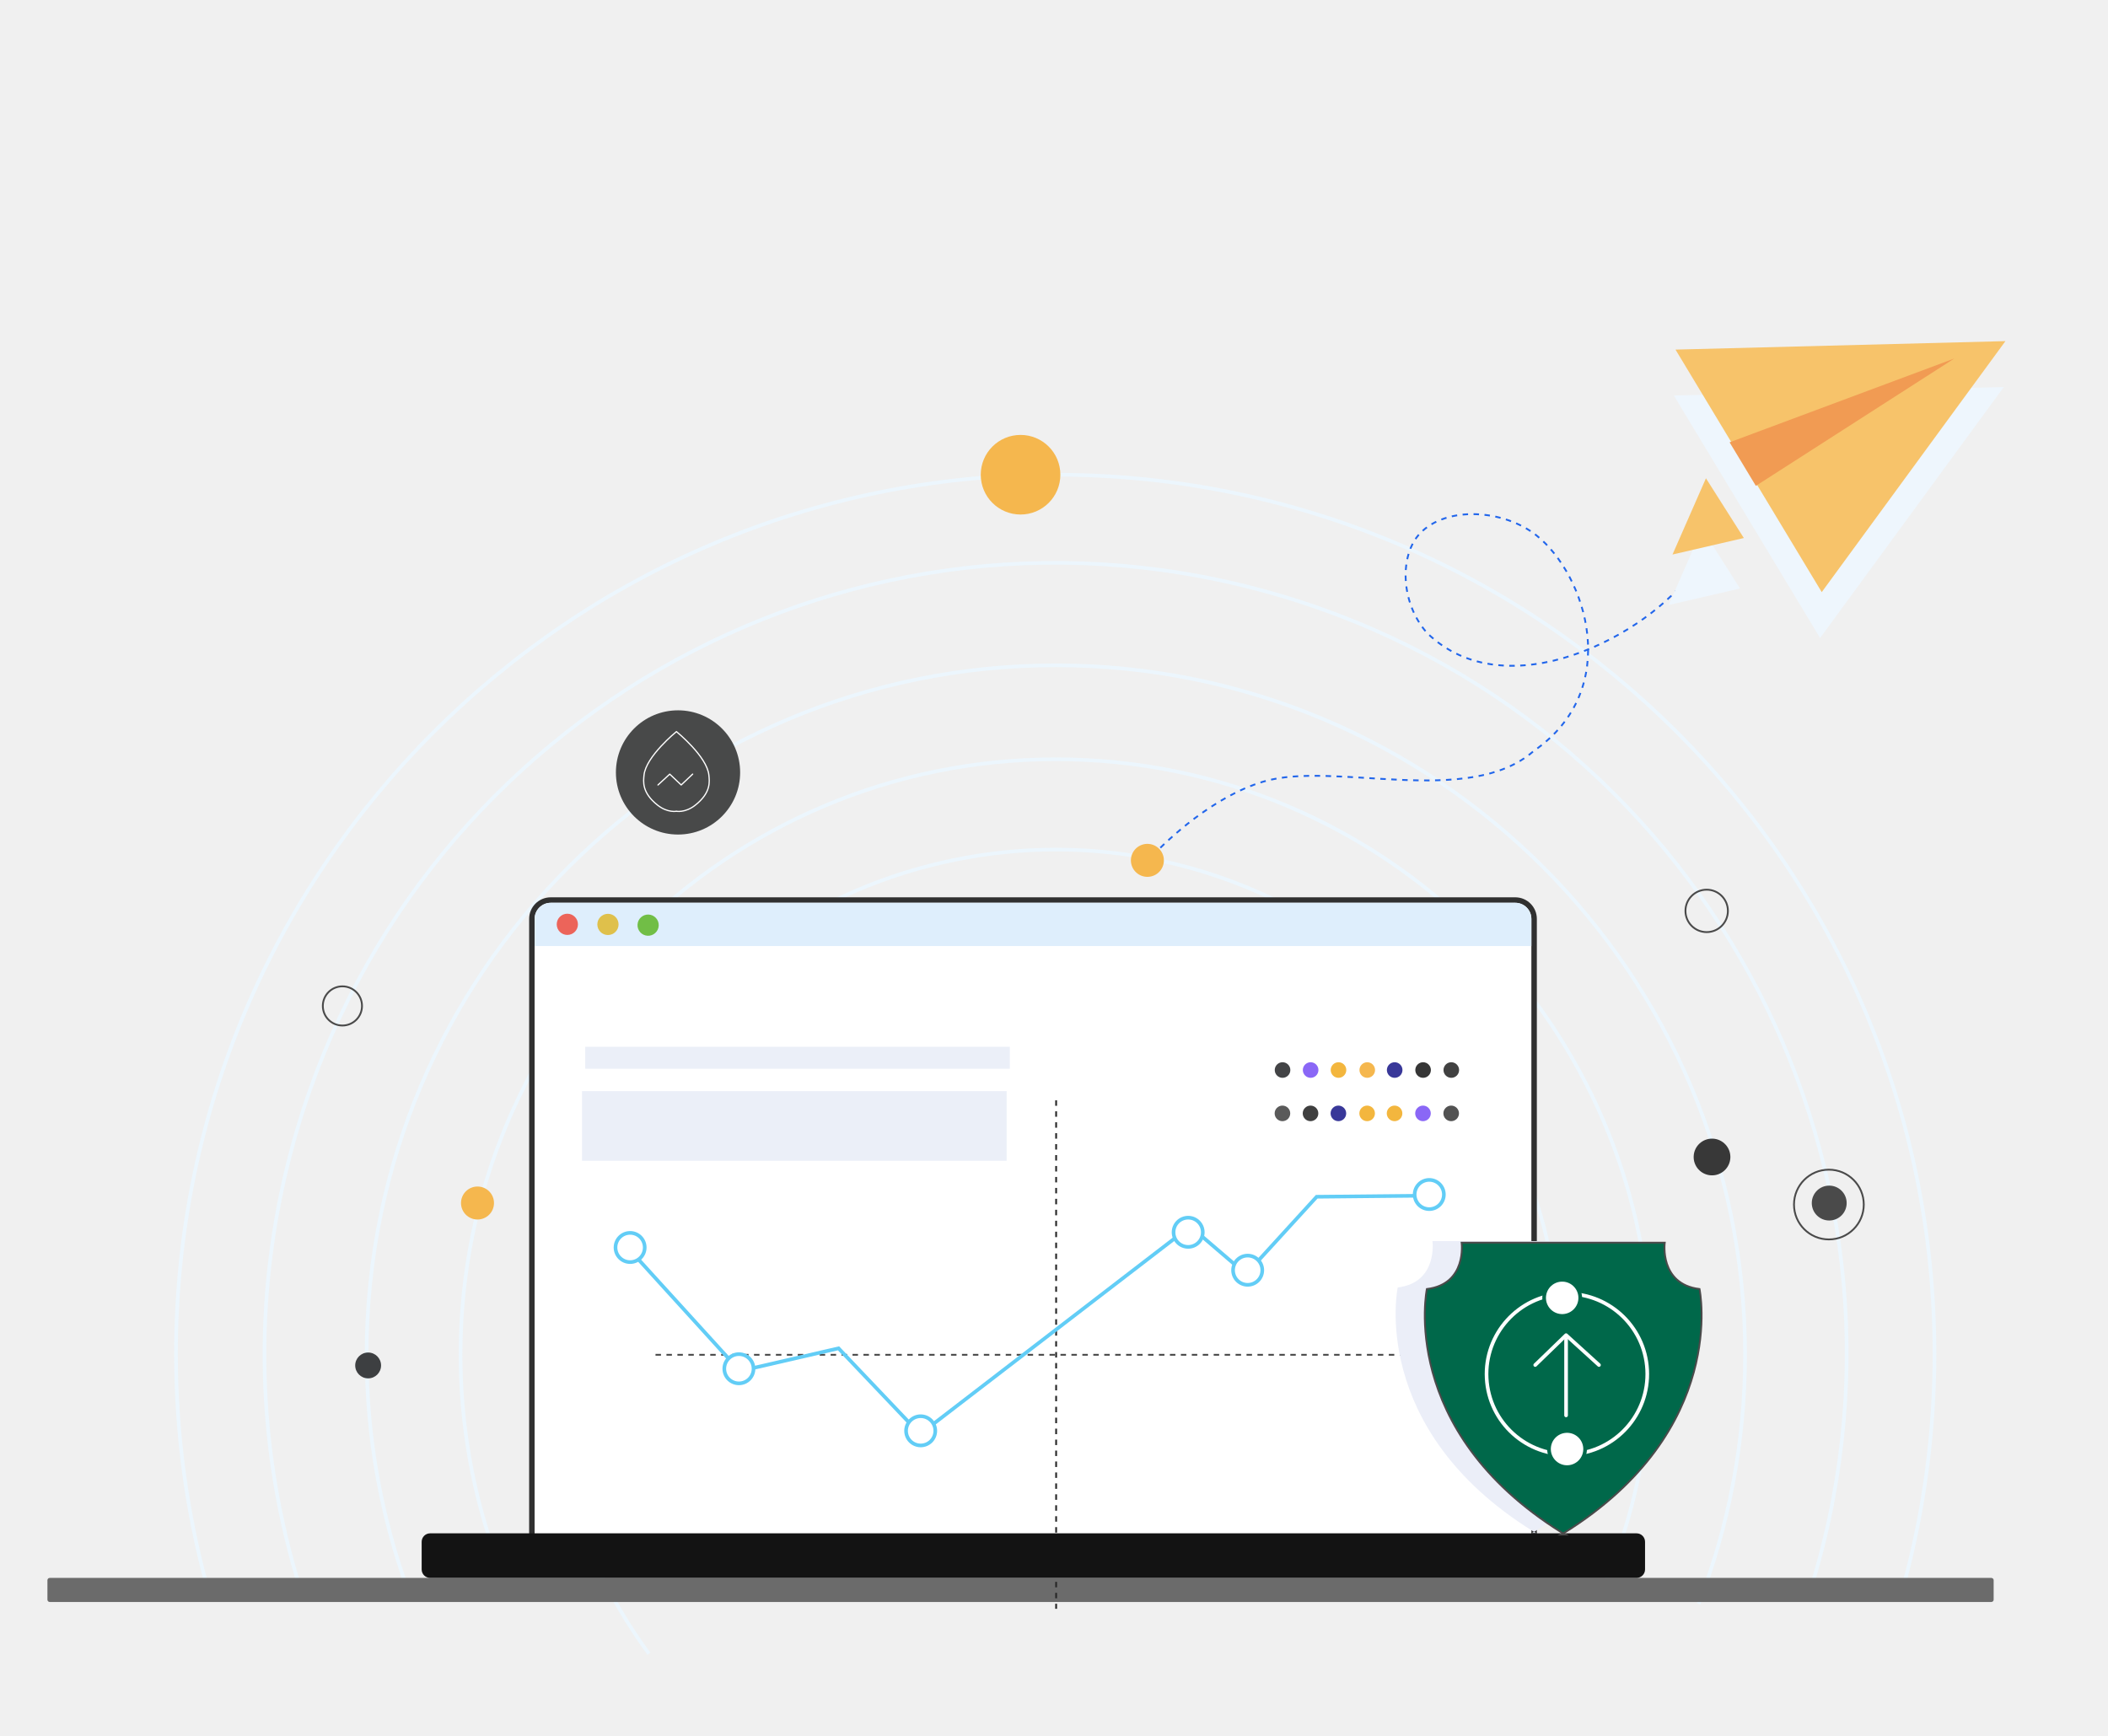
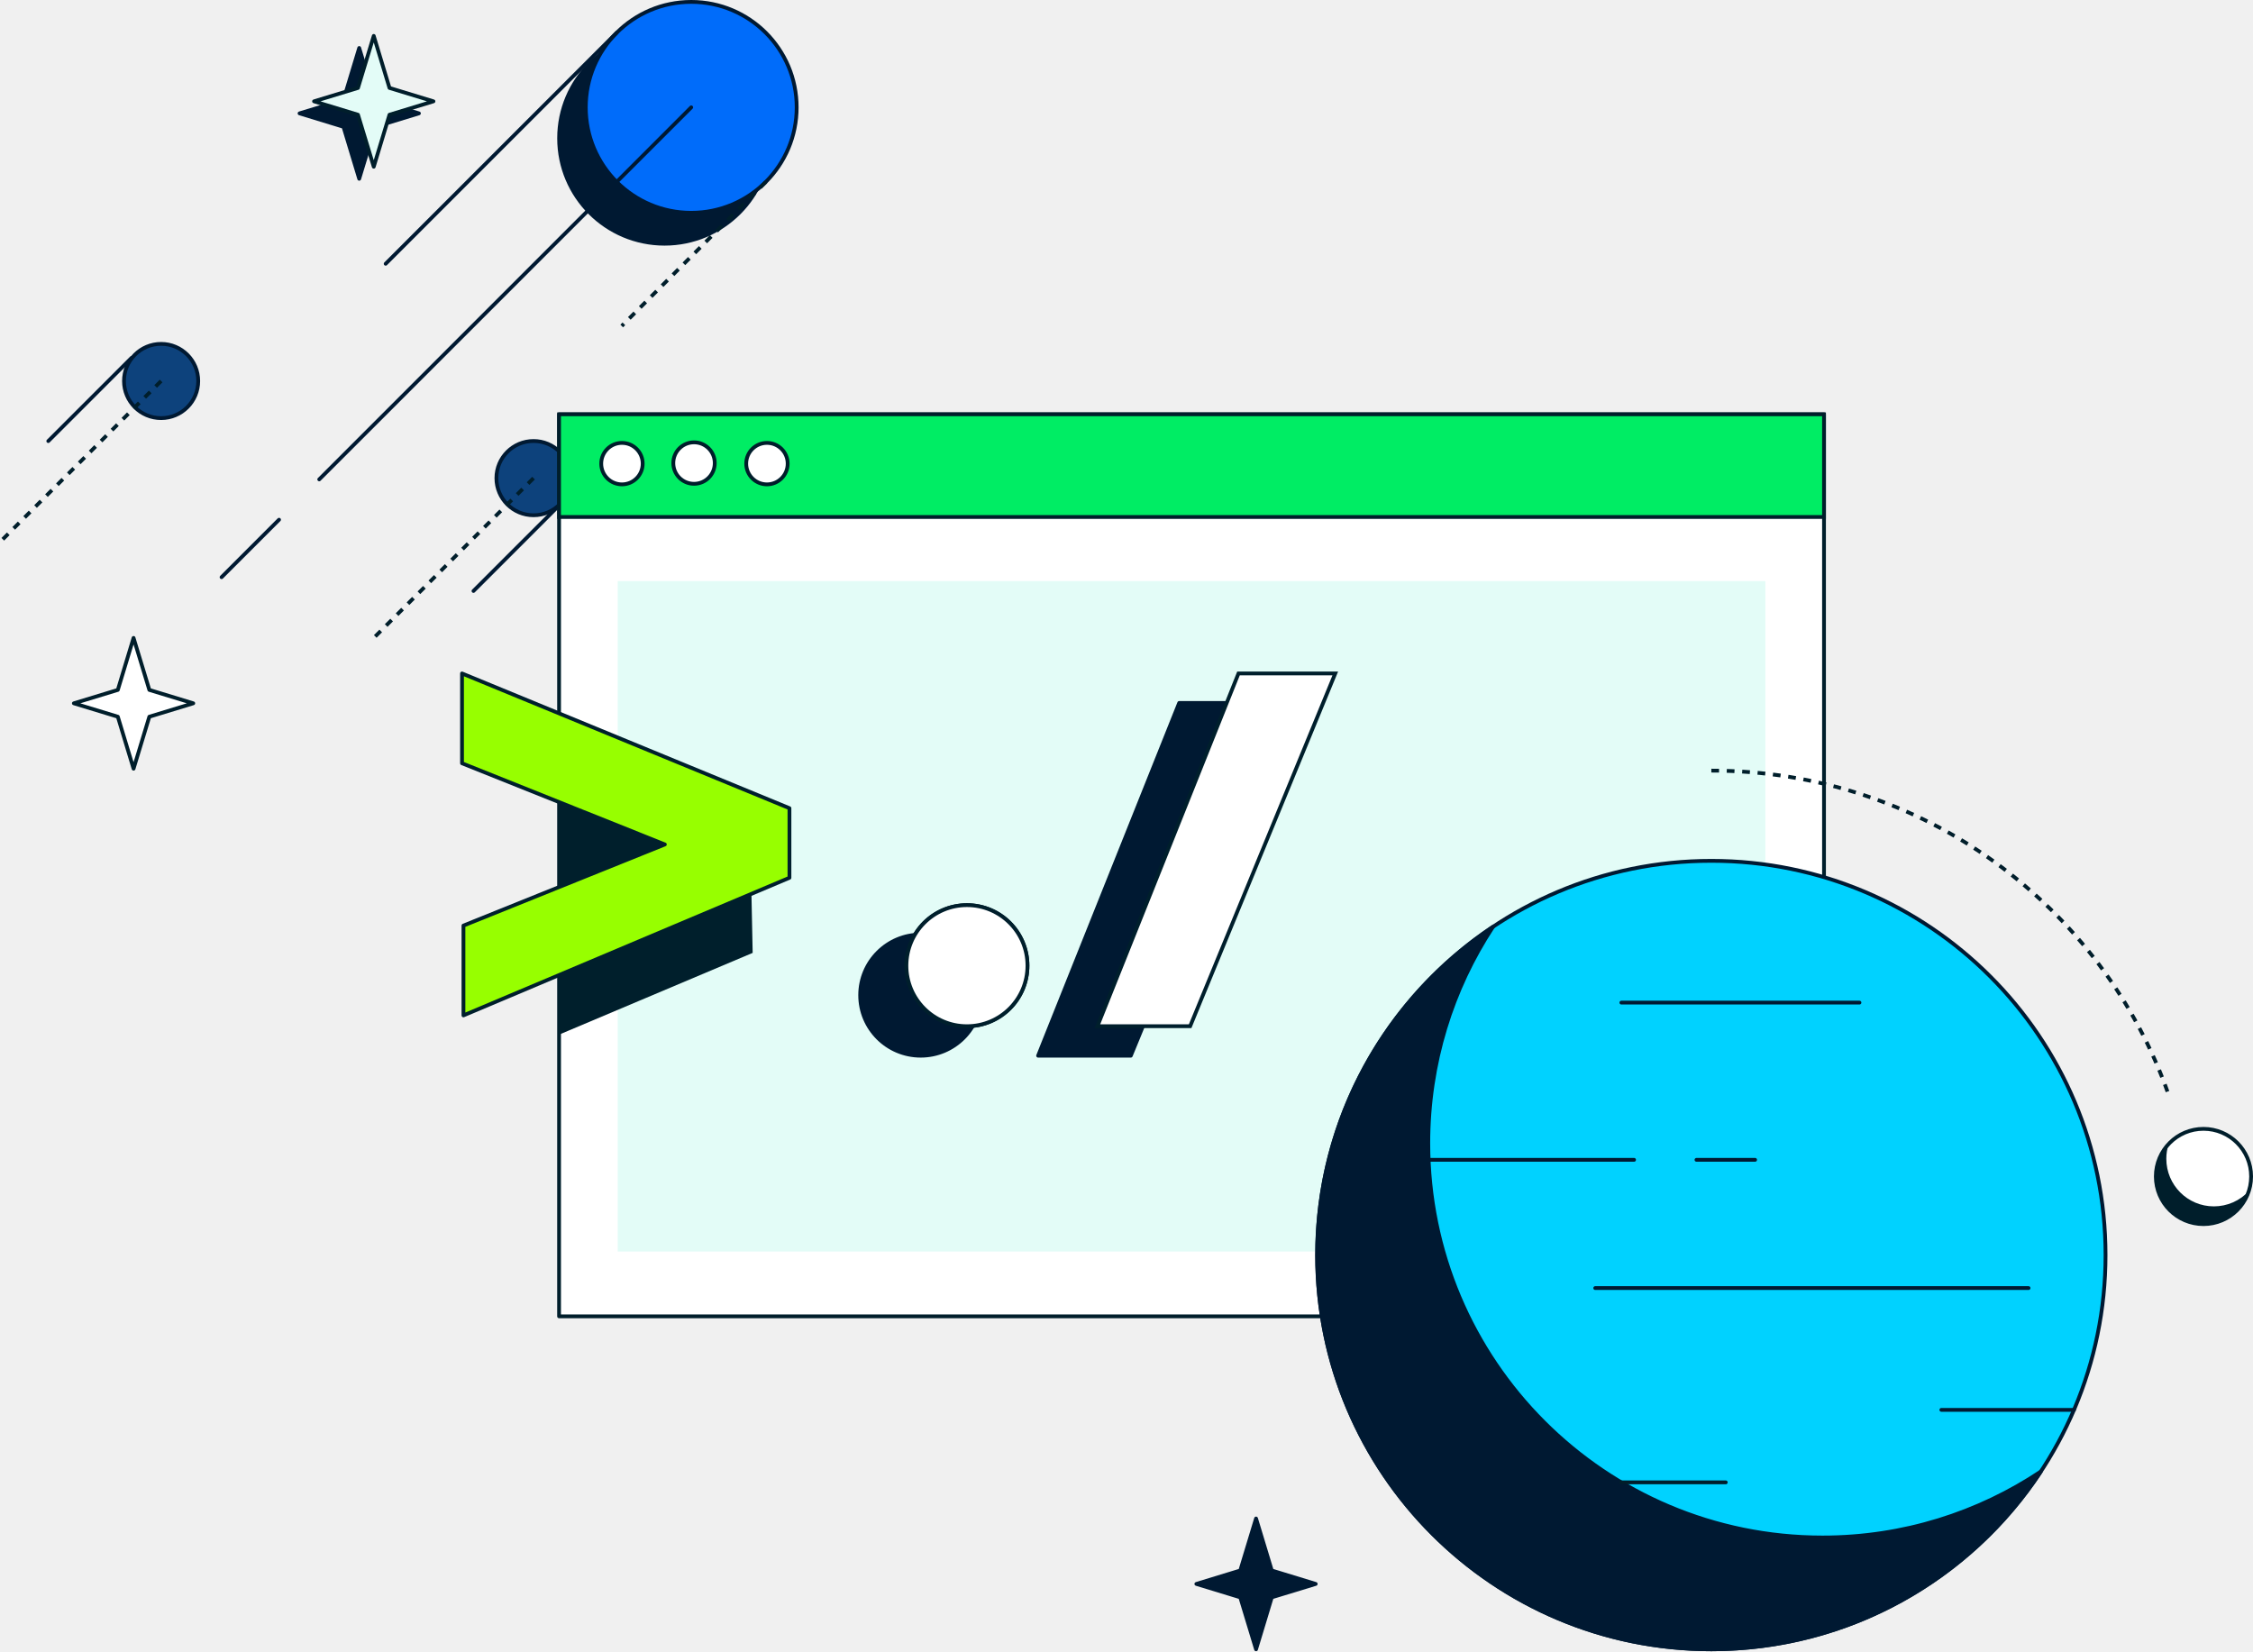
- <svg xmlns="http://www.w3.org/2000/svg" viewBox="0 0 1275 1050" preserveAspectRatio="xMidYMid meet" style="width: 100%; height: 100%; transform: translate3d(0px, 0px, 0px)">
+ <svg xmlns="http://www.w3.org/2000/svg" viewBox="0 0 595.46 436.38">
  <defs>
-     <clipPath id="e_2">
-       <rect width="1278" height="1239" x="0" y="0" />
+     <clipPath id="d">
+       <path style="fill:none" d="M147.76 109.78h334.32v238.39H147.76z" />
    </clipPath>
-     <clipPath id="e_7">
-       <path d="M0,0 L1278,0 L1278,1239 L0,1239z" />
-     </clipPath>
-     <clipPath id="e_11">
-       <path d="M0,0 L1278,0 L1278,1239 L0,1239z" />
-     </clipPath>
-     <clipPath id="e_15">
-       <path d="M0,0 L1278,0 L1278,1239 L0,1239z" />
-     </clipPath>
-     <clipPath id="e_19">
-       <path d="M0,0 L1278,0 L1278,1239 L0,1239z" />
-     </clipPath>
-     <clipPath id="e_23">
-       <path d="M0,0 L1278,0 L1278,1239 L0,1239z" />
-     </clipPath>
-     <clipPath id="e_27">
-       <path d="M0,0 L1278,0 L1278,1239 L0,1239z" />
-     </clipPath>
-     <clipPath id="e_31">
-       <path d="M0,0 L1278,0 L1278,1239 L0,1239z" />
-     </clipPath>
-     <clipPath id="e_35">
-       <path d="M0,0 L1278,0 L1278,1239 L0,1239z" />
-     </clipPath>
-     <clipPath id="e_39">
-       <path d="M0,0 L1278,0 L1278,1239 L0,1239z" />
-     </clipPath>
-     <clipPath id="e_148">
-       <path d="M0,0 L1278,0 L1278,1239 L0,1239z" />
-     </clipPath>
+     <style>
+       .f{fill:none;stroke-dasharray:0 0 2.04 2.04}.f,.i{stroke:#001e2b}.f,.l{stroke-miterlimit:10}.m{fill:#0d427c}.i,.m,.o,.q{stroke-linecap:round;stroke-linejoin:round}.m,.o,.q{stroke:#001932}.l{stroke:#001f2c}.i,.l{fill:#fff}.o{fill:#001932}.q{fill:#00d2ff}
+     </style>
  </defs>
-   <g clip-path="url(#e_2)">
-     <g clip-path="url(#e_7)" style="display: block" transform="matrix(1.10331,0,0,1.10331,-66.22607,135.9995)" opacity="1">
-       <g style="display: block" transform="matrix(1,0,0,1,307.5,288)" opacity="1">
-         <g opacity="1" transform="matrix(1,0,0,1,331.326,331.326)">
-           <path stroke-linecap="butt" stroke-linejoin="miter" fill-opacity="0" stroke-miterlimit="10" stroke="rgb(236,246,253)" stroke-opacity="1" stroke-width="2" d=" M299.565,129.63 C316.782,89.896 326.326,46.063 326.326,0.001 C326.326,0.001 326.326,0.001 326.326,0.001 C326.326,-180.224 180.225,-326.326 0,-326.326 C-180.224,-326.326 -326.326,-180.224 -326.326,0.001 C-326.326,38.812 -319.551,76.04 -307.118,110.568" />
-         </g>
+   <g id="b">
+     <g id="c">
+       <circle class="m" cx="141.01" cy="126.36" r="9.81" />
+       <path class="o" d="m147.11 134.21-21.97 21.97" />
+       <path class="f" d="m141.01 126.36-42.22 42.23" />
+       <path class="i" d="M147.76 109.49h334.32v238.39H147.76z" />
+       <path style="fill:#00ed64;stroke-miterlimit:10;stroke:#001e2b" d="M147.76 109.49h334.32v27.14H147.76z" />
+       <circle class="i" cx="164.38" cy="122.53" r="5.48" />
+       <circle class="i" cx="183.43" cy="122.38" r="5.48" />
+       <circle class="i" cx="202.7" cy="122.53" r="5.48" />
+       <path style="fill:#e3fcf7" d="M163.26 153.58h303.32v177.17H163.26z" />
+       <path class="o" d="m94.94 47.25-4.16-13.74-11.61-3.55 11.61-3.54 4.16-13.74 4.17 13.74 11.61 3.54-11.61 3.55-4.17 13.74z" />
+       <path style="fill:#e3fcf7;stroke-linecap:round;stroke-linejoin:round;stroke:#001e2b" d="m98.78 44.06-4.17-13.74L83 26.78l11.61-3.54 4.17-13.75 4.16 13.75 11.62 3.54-11.62 3.54-4.16 13.74z" />
+       <circle class="q" cx="452.3" cy="331.69" r="104.19" />
+       <path class="o" d="M481.68 406.33c-57.54 0-104.19-46.65-104.19-104.19 0-21.12 6.29-40.78 17.1-57.2-28.01 18.68-46.47 50.55-46.47 86.75 0 57.54 46.65 104.19 104.19 104.19 36.42 0 68.46-18.69 87.09-46.99-16.52 11.02-36.37 17.44-57.72 17.44Z" />
+       <g style="clip-path:url(#d)">
+         <path style="fill:#001f2c;stroke:#001f2c;stroke-miterlimit:10" d="m111.5 197.51.38 23.74 53.23 21.06-52.85 21.83v23.74l86.16-36.38-.38-18.38-86.54-35.61z" />
+         <circle class="o" cx="243.34" cy="263" r="16" />
+         <path class="o" d="M337.24 185.77h-25.58L274.37 279h24.5l38.37-93.23z" />
      </g>
-       <g style="display: block" transform="matrix(1,0,0,1,312.5,527)" opacity="1">
-         <g opacity="1" transform="matrix(1,0,0,1,9.293,9.293)">
-           <path fill="rgb(245,183,78)" fill-opacity="1" d=" M9.043,0 C9.043,4.995 4.995,9.043 0,9.043 C-4.995,9.043 -9.043,4.995 -9.043,0 C-9.043,-4.995 -4.995,-9.043 0,-9.043 C4.995,-9.043 9.043,-4.995 9.043,0z" />
-         </g>
-       </g>
-     </g>
-     <g clip-path="url(#e_11)" style="display: block" transform="matrix(1.10331,0,0,1.10331,-66.22607,135.9995)" opacity="1">
-       <g style="display: block" transform="matrix(1,0,0,1,256,236.5)" opacity="1">
-         <g opacity="1" transform="matrix(1,0,0,1,382.844,382.844)">
-           <path stroke-linecap="butt" stroke-linejoin="miter" fill-opacity="0" stroke-miterlimit="10" stroke="rgb(236,246,253)" stroke-opacity="1" stroke-width="2" d=" M352.359,136.697 C368.816,94.306 377.844,48.207 377.844,0 C377.844,0 377.844,0 377.844,0 C377.844,-208.677 208.678,-377.844 0,-377.844 C-208.677,-377.844 -377.844,-208.677 -377.844,0 C-377.844,45.86 -369.674,89.811 -354.71,130.478" />
-         </g>
-       </g>
-       <g style="display: block" transform="matrix(1,0,0,1,254.5,618)" opacity="1">
-         <g opacity="1" transform="matrix(1,0,0,1,7.338,7.338)">
-           <path fill="rgb(61,63,65)" fill-opacity="1" d=" M7.088,0 C7.088,3.915 3.915,7.088 0,7.088 C-3.914,7.088 -7.088,3.915 -7.088,0 C-7.088,-3.914 -3.914,-7.088 0,-7.088 C3.915,-7.088 7.088,-3.914 7.088,0z" />
-         </g>
-       </g>
-       <g style="display: block" transform="matrix(1,0,0,1,988,500.5)" opacity="1">
-         <g opacity="1" transform="matrix(1,0,0,1,10.56,10.56)">
-           <path fill="rgb(56,56,56)" fill-opacity="1" d=" M10.055,0.46 C9.801,6.014 5.093,10.31 -0.461,10.056 C-6.014,9.802 -10.31,5.094 -10.056,-0.46 C-9.802,-6.014 -5.094,-10.31 0.459,-10.056 C6.013,-9.802 10.31,-5.094 10.055,0.46z" />
-         </g>
-       </g>
-       <g style="display: block" transform="matrix(0.67647,0,0,0.67647,397.5,266)" opacity="1">
-         <g opacity="1" transform="matrix(1,0,0,1,50.586,50.586)">
-           <path fill="rgb(72,73,73)" fill-opacity="1" d=" M50.337,0 C50.337,27.8 27.8,50.336 0.001,50.336 C-27.8,50.336 -50.337,27.8 -50.337,0 C-50.337,-27.8 -27.8,-50.336 0.001,-50.336 C27.8,-50.336 50.337,-27.8 50.337,0z" />
-         </g>
-       </g>
-       <g style="display: block" transform="matrix(0.67647,0,0,0.67647,410.0294,276.1471)" opacity="1">
-         <g opacity="1" transform="matrix(1,0,0,1,29.87,41.352)">
-           <path stroke-linecap="round" stroke-linejoin="round" fill-opacity="0" stroke="rgb(255,255,255)" stroke-opacity="1" stroke-width="1" d=" M-14.053,4.399 C-14.053,4.399 -4.522,-4.399 -4.522,-4.399 C-4.522,-4.399 4.766,4.399 4.766,4.399 C4.766,4.399 14.053,-4.399 14.053,-4.399" />
-         </g>
-         <g opacity="1" transform="matrix(1,0,0,1,30.788,35.563)">
-           <path stroke-linecap="round" stroke-linejoin="round" fill-opacity="0" stroke="rgb(255,255,255)" stroke-opacity="1" stroke-width="1" d=" M0.308,31.453 C0.308,31.453 -6.986,33.063 -15.244,26.565 C-28.289,16.299 -26.721,7.24 -26.295,2.368 C-24.97,-12.793 -0.001,-33.063 -0.001,-33.063 C-0.001,-33.063 24.97,-12.793 26.295,2.368 C26.721,7.24 28.288,16.299 15.243,26.565 C6.985,33.063 -0.308,31.453 -0.308,31.453" />
-         </g>
-       </g>
-     </g>
-     <g clip-path="url(#e_15)" style="display: block" transform="matrix(1.10331,0,0,1.10331,-66.22607,135.9995)" opacity="1">
-       <g style="display: block" transform="matrix(0.9659258,0.258819,-0.258819,0.9659258,328.5801,81.83698)" opacity="1">
-         <g opacity="1" transform="matrix(1,0,0,1,438.583,438.584)">
-           <path stroke-linecap="butt" stroke-linejoin="miter" fill-opacity="0" stroke-miterlimit="10" stroke="rgb(236,246,253)" stroke-opacity="1" stroke-width="2" d=" M-366.137,232.348 C-408.845,165.189 -433.583,85.483 -433.583,-0.001 C-433.583,-239.462 -239.461,-433.583 0,-433.583 C239.462,-433.583 433.583,-239.462 433.583,-0.001 C433.583,-0.001 433.583,-0.001 433.583,-0.001 C433.583,4.556 433.513,9.097 433.373,13.621" />
-         </g>
-       </g>
-       <g style="display: block" transform="matrix(1,0,0,1,981.4995,362.0002)" opacity="1">
-         <g opacity="1" transform="matrix(1,0,0,1,14.133,14.133)">
-           <path stroke-linecap="butt" stroke-linejoin="miter" fill-opacity="0" stroke-miterlimit="10" stroke="rgb(74,74,74)" stroke-opacity="1" stroke-width="1" d=" M11.633,0 C11.633,6.425 6.425,11.633 0,11.633 C-6.425,11.633 -11.633,6.425 -11.633,0 C-11.633,-6.425 -6.425,-11.633 0,-11.633 C6.425,-11.633 11.633,-6.425 11.633,0z" />
-         </g>
-       </g>
-       <g style="display: block" transform="matrix(1,0,0,1,1053,526.5002)" opacity="1">
-         <g opacity="1" transform="matrix(1,0,0,1,9.813,9.813)">
-           <path fill="rgb(74,74,74)" fill-opacity="1" d=" M9.563,0 C9.563,5.281 5.282,9.563 0,9.563 C-5.281,9.563 -9.563,5.281 -9.563,0 C-9.563,-5.281 -5.281,-9.563 0,-9.563 C5.282,-9.563 9.563,-5.281 9.563,0z" />
-         </g>
-       </g>
-       <g style="display: block" transform="matrix(1,0,0,1,1041,515.5001)" opacity="1">
-         <g opacity="1" transform="matrix(1,0,0,1,21.625,21.626)">
-           <path stroke-linecap="butt" stroke-linejoin="miter" fill-opacity="0" stroke-miterlimit="10" stroke="rgb(74,74,74)" stroke-opacity="1" stroke-width="1" d=" M19.126,0 C19.126,10.563 10.563,19.125 0.001,19.125 C-10.562,19.125 -19.126,10.563 -19.126,0 C-19.126,-10.563 -10.562,-19.125 0.001,-19.125 C10.563,-19.125 19.126,-10.563 19.126,0z" />
-         </g>
-       </g>
-       <g style="display: block" transform="matrix(1,0,0,1,234.5005,414.9997)" opacity="1">
-         <g opacity="1" transform="matrix(1,0,0,1,13.24,13.24)">
-           <path stroke-linecap="butt" stroke-linejoin="miter" fill-opacity="0" stroke-miterlimit="10" stroke="rgb(74,74,74)" stroke-opacity="1" stroke-width="1" d=" M10.74,0 C10.74,5.932 5.931,10.74 0,10.74 C-5.932,10.74 -10.74,5.932 -10.74,0 C-10.74,-5.932 -5.932,-10.74 0,-10.74 C5.931,-10.74 10.74,-5.932 10.74,0z" />
-         </g>
-       </g>
-     </g>
-     <g clip-path="url(#e_19)" style="display: block" transform="matrix(1.10331,0,0,1.10331,-66.22607,135.9995)" opacity="1">
-       <g style="display: block" transform="matrix(1,0,0,1,151.5,132)" opacity="1">
-         <g opacity="1" transform="matrix(1,0,0,1,487.007,487.007)">
-           <path stroke-linecap="butt" stroke-linejoin="miter" fill-opacity="0" stroke-miterlimit="10" stroke="rgb(236,246,253)" stroke-opacity="1" stroke-width="2" d=" M465.278,126.347 C476.186,86.079 482.007,43.719 482.007,0 C482.007,0 482.007,0 482.007,0 C482.007,-266.205 266.204,-482.007 -0.001,-482.007 C-266.205,-482.007 -482.007,-266.205 -482.007,0 C-482.007,44.354 -476.016,87.309 -464.799,128.1" />
-         </g>
-       </g>
-       <g style="display: block" transform="matrix(2.41331,0,0,2.41331,597.0735,114.5736)" opacity="1">
-         <g opacity="1" transform="matrix(1,0,0,1,9.293,9.293)">
-           <path fill="rgb(245,183,78)" fill-opacity="1" d=" M9.043,0 C9.043,4.995 4.995,9.043 0,9.043 C-4.995,9.043 -9.043,4.995 -9.043,0 C-9.043,-4.995 -4.995,-9.043 0,-9.043 C4.995,-9.043 9.043,-4.995 9.043,0z" />
-         </g>
-       </g>
-     </g>
-     <g clip-path="url(#e_23)" style="display: block" transform="matrix(1.10331,0,0,1.10331,-66.22607,135.9995)" opacity="1">
-       <g style="display: block" transform="matrix(1,0,0,1,693.105,442.658)" opacity="1">
-         <g opacity="1" transform="matrix(1,0,0,1,0,0)">
-           <path stroke-linecap="butt" stroke-linejoin="miter" fill-opacity="0" stroke-miterlimit="10" stroke-dasharray=" 3 3" stroke-dashoffset="0" stroke="rgb(34,102,235)" stroke-opacity="1" stroke-width="1" d=" M0.5,0.5 C0.5,0.5 0.5,279.248 0.5,279.248" />
-         </g>
-       </g>
-       <g style="display: block" transform="matrix(1,0,0,1,374.146,594.189)" opacity="1">
-         <g opacity="1" transform="matrix(1,0,0,1,0,0)">
-           <path stroke-linecap="butt" stroke-linejoin="miter" fill-opacity="0" stroke-miterlimit="10" stroke-dasharray=" 3 3" stroke-dashoffset="0" stroke="rgb(34,102,235)" stroke-opacity="1" stroke-width="1" d=" M443.375,0.5 C443.375,0.5 0.5,0.5 0.5,0.5" />
-         </g>
-       </g>
-     </g>
-     <g clip-path="url(#e_27)" style="display: block" transform="matrix(1.10331,0,0,1.10331,-66.22607,135.9995)" opacity="1">
-       <g style="display: block" transform="matrix(1,0,0,1,686.338,151.411)" opacity="1">
-         <g opacity="1" transform="matrix(1,0,0,1,153.875,98.428)">
-           <path stroke-linecap="butt" stroke-linejoin="miter" fill-opacity="0" stroke-miterlimit="10" stroke-dasharray=" 3.003 3.003" stroke-dashoffset="0" stroke="rgb(34,102,235)" stroke-opacity="1" stroke-width="1" d=" M-148.31,95.928 C-139.922,87.226 -115.35,63.696 -87.583,55.406 C-48.906,43.857 24.837,69.988 60.584,38.642 C109.787,4.661 89.297,-57.816 62.18,-79.51 C44.202,-93.892 12.709,-95.928 -1.794,-80.61 C-13.168,-68.595 -12.368,-42.497 2.055,-26.167 C45.287,16.162 123.274,-24.312 148.311,-60.691" />
-         </g>
-       </g>
-       <g style="display: block" transform="matrix(1,0,0,1,974.55,166.374)" opacity="1">
-         <g opacity="1" transform="matrix(1,0,0,1,19.803,21.147)">
-           <path fill="rgb(238,246,253)" fill-opacity="1" d=" M-1.222,-20.897 C-1.222,-20.897 19.553,11.854 19.553,11.854 C19.553,11.854 -19.553,20.897 -19.553,20.897 C-19.553,20.897 -1.222,-20.897 -1.222,-20.897z" />
-         </g>
-       </g>
-       <g style="display: block" transform="matrix(1,0,0,1,976.65,138.705)" opacity="1">
-         <g opacity="1" transform="matrix(1,0,0,1,19.803,21.147)">
-           <path fill="rgb(247,195,106)" fill-opacity="1" d=" M-1.222,-20.897 C-1.222,-20.897 19.553,11.854 19.553,11.854 C19.553,11.854 -19.553,20.897 -19.553,20.897 C-19.553,20.897 -1.222,-20.897 -1.222,-20.897z" />
-         </g>
-       </g>
-       <g style="display: block" transform="matrix(1,0,0,1,976.9041,62.774)" opacity="1">
-         <g opacity="1" transform="matrix(1,0,0,1,91.171,94.96)">
-           <path fill="rgb(238,246,253)" fill-opacity="1" d=" M-90.432,-64.158 C-90.432,-64.158 -10.265,68.802 -10.265,68.802 C-10.265,68.802 90.432,-68.802 90.432,-68.802 C90.432,-68.802 -90.432,-64.158 -90.432,-64.158z" />
-         </g>
-         <g opacity="1" transform="matrix(1,0,0,1,92.069,69.786)">
-           <path fill="rgb(247,195,106)" fill-opacity="1" d=" M-90.432,-64.158 C-90.432,-64.158 -10.265,68.802 -10.265,68.802 C-10.265,68.802 90.432,-68.802 90.432,-68.802 C90.432,-68.802 -90.432,-64.158 -90.432,-64.158z" />
-         </g>
-         <g opacity="1" transform="matrix(1,0,0,1,92.883,45.425)">
-           <path fill="rgb(241,155,83)" fill-opacity="1" d=" M61.591,-34.91 C61.591,-34.91 -47.198,34.91 -47.198,34.91 C-47.198,34.91 -61.591,11.039 -61.591,11.039 C-61.591,11.039 61.591,-34.91 61.591,-34.91z" />
-         </g>
-         <g opacity="1" transform="matrix(1,0,0,1,0,0)">
-           <path fill="rgb(75,93,168)" fill-opacity="1" d=" M89.626,78.871" />
-         </g>
-       </g>
-     </g>
-     <g clip-path="url(#e_31)" style="display: block" transform="matrix(1.10331,0,0,1.10331,-66.22607,135.9995)" opacity="1">
-       <g style="display: block" transform="matrix(0.9744995,-0.2243898,0.2243898,0.9744995,300.9132,407.9691)" opacity="1">
-         <g opacity="1" transform="matrix(1,0,0,1,281.688,281.688)">
-           <path stroke-linecap="butt" stroke-linejoin="miter" fill-opacity="0" stroke-miterlimit="10" stroke="rgb(236,246,253)" stroke-opacity="1" stroke-width="2" d=" M246.586,125.636 C265.833,87.935 276.688,45.235 276.688,0 C276.688,0 276.688,0 276.688,0 C276.688,-152.811 152.811,-276.688 0,-276.688 C-152.811,-276.688 -276.688,-152.811 -276.688,0 C-276.688,39.055 -268.596,76.221 -253.998,109.911" />
-         </g>
-       </g>
-       <g style="display: block" transform="matrix(0.9744995,-0.2243898,0.2243898,0.9744995,677.8885,341.4565)" opacity="1">
-         <g opacity="1" transform="matrix(1,0,0,1,9.293,9.293)">
-           <path fill="rgb(245,183,78)" fill-opacity="1" d=" M9.043,0 C9.043,4.995 4.995,9.043 0,9.043 C-4.995,9.043 -9.043,4.995 -9.043,0 C-9.043,-4.995 -4.995,-9.043 0,-9.043 C4.995,-9.043 9.043,-4.995 9.043,0z" />
-         </g>
-       </g>
-     </g>
-     <g clip-path="url(#e_35)" style="display: block" transform="matrix(1.10331,0,0,1.10331,-66.22607,135.9995)" opacity="1">
-       <g style="display: block" transform="matrix(1,0,0,1,344.103,362.689)" opacity="1">
-         <g opacity="1" transform="matrix(1,0,0,1,282.214,190.874)">
-           <path fill="rgb(255,255,255)" fill-opacity="1" d=" M264.4,183.374 C264.4,183.374 -264.399,183.374 -264.399,183.374 C-270.096,183.374 -274.714,178.756 -274.714,173.059 C-274.714,173.059 -274.714,-173.059 -274.714,-173.059 C-274.714,-178.756 -270.096,-183.374 -264.399,-183.374 C-264.399,-183.374 264.4,-183.374 264.4,-183.374 C270.096,-183.374 274.715,-178.756 274.715,-173.059 C274.715,-173.059 274.715,173.059 274.715,173.059 C274.715,178.756 270.096,183.374 264.4,183.374z" />
-           <path stroke-linecap="butt" stroke-linejoin="miter" fill-opacity="0" stroke-miterlimit="10" stroke="rgb(48,48,48)" stroke-opacity="1" stroke-width="3" d=" M264.4,183.374 C264.4,183.374 -264.399,183.374 -264.399,183.374 C-270.096,183.374 -274.714,178.756 -274.714,173.059 C-274.714,173.059 -274.714,-173.059 -274.714,-173.059 C-274.714,-178.756 -270.096,-183.374 -264.399,-183.374 C-264.399,-183.374 264.4,-183.374 264.4,-183.374 C270.096,-183.374 274.715,-178.756 274.715,-173.059 C274.715,-173.059 274.715,173.059 274.715,173.059 C274.715,178.756 270.096,183.374 264.4,183.374z" />
-         </g>
-       </g>
-       <g style="display: block" transform="matrix(1,0,0,1,85.77399,741.575)" opacity="1">
-         <g opacity="1" transform="matrix(1,0,0,1,533.715,6.849)">
-           <path fill="rgb(107,107,107)" fill-opacity="1" d=" M532.189,6.599 C532.189,6.599 -532.189,6.599 -532.189,6.599 C-532.894,6.599 -533.465,6.028 -533.465,5.323 C-533.465,5.323 -533.465,-5.323 -533.465,-5.323 C-533.465,-6.028 -532.894,-6.599 -532.189,-6.599 C-532.189,-6.599 532.189,-6.599 532.189,-6.599 C532.893,-6.599 533.465,-6.028 533.465,-5.323 C533.465,-5.323 533.465,5.323 533.465,5.323 C533.465,6.028 532.893,6.599 532.189,6.599z" />
-         </g>
-       </g>
-       <g style="display: block" transform="matrix(1,0,0,1,352.865,371.438)" opacity="1">
-         <g opacity="1" transform="matrix(1,0,0,1,273.46,12.107)">
-           <path fill="rgb(222,238,252)" fill-opacity="1" d=" M264.349,-11.857 C264.349,-11.857 -264.349,-11.857 -264.349,-11.857 C-269.242,-11.857 -273.21,-7.89 -273.21,-2.996 C-273.21,-2.996 -273.21,11.857 -273.21,11.857 C-273.21,11.857 273.21,11.857 273.21,11.857 C273.21,11.857 273.21,-2.996 273.21,-2.996 C273.21,-7.89 269.243,-11.857 264.349,-11.857z" />
-         </g>
-       </g>
-       <g style="display: block" transform="matrix(1,0,0,1,378.827,451.091)" opacity="1">
-         <g opacity="1" transform="matrix(1,0,0,1,118.402,5.552)">
-           <path fill="rgb(235,239,248)" fill-opacity="1" d=" M-116.386,6.021 C-116.386,6.021 116.386,6.021 116.386,6.021 C116.386,6.021 116.386,-6.021 116.386,-6.021 C116.386,-6.021 -116.386,-6.021 -116.386,-6.021 C-116.386,-6.021 -116.386,6.021 -116.386,6.021z" />
-         </g>
-         <g opacity="1" transform="matrix(1,0,0,1,116.661,42.947)">
-           <path fill="rgb(235,239,248)" fill-opacity="1" d=" M-116.386,19.095 C-116.386,19.095 116.386,19.095 116.386,19.095 C116.386,19.095 116.386,-19.095 116.386,-19.095 C116.386,-19.095 -116.386,-19.095 -116.386,-19.095 C-116.386,-19.095 -116.386,19.095 -116.386,19.095z" />
-         </g>
-       </g>
-       <g style="display: block" transform="matrix(1,0,0,1,409.117,377.741)" opacity="1">
-         <g opacity="1" transform="matrix(1,0,0,1,6.208,6.209)">
-           <path fill="rgb(113,190,70)" fill-opacity="1" d=" M5.812,0.266 C5.666,3.475 2.944,5.959 -0.266,5.812 C-3.475,5.665 -5.958,2.944 -5.812,-0.266 C-5.665,-3.476 -2.943,-5.959 0.267,-5.812 C3.476,-5.665 5.959,-2.944 5.812,0.266z" />
-         </g>
-       </g>
-       <g style="display: block" transform="matrix(1,0,0,1,387.239,377.481)" opacity="1">
-         <g opacity="1" transform="matrix(1,0,0,1,6.068,6.068)">
-           <path fill="rgb(223,192,75)" fill-opacity="1" d=" M5.818,0 C5.818,3.213 3.213,5.818 0,5.818 C-3.213,5.818 -5.818,3.213 -5.818,0 C-5.818,-3.213 -3.213,-5.818 0,-5.818 C3.213,-5.818 5.818,-3.213 5.818,0z" />
-         </g>
-       </g>
-       <g style="display: block" transform="matrix(1,0,0,1,364.97,377.431)" opacity="1">
-         <g opacity="1" transform="matrix(1,0,0,1,6.068,6.068)">
-           <path fill="rgb(236,100,90)" fill-opacity="1" d=" M5.818,0 C5.818,3.213 3.213,5.818 0,5.818 C-3.213,5.818 -5.818,3.213 -5.818,0 C-5.818,-3.213 -3.213,-5.818 0,-5.818 C3.213,-5.818 5.818,-3.213 5.818,0z" />
-         </g>
-       </g>
-       <g style="display: block" transform="matrix(1,0,0,1,417,619)" opacity="1">
-         <g opacity="1" transform="matrix(1,0,0,1,0,0)">
-           <path stroke-linecap="butt" stroke-linejoin="miter" fill-opacity="0" stroke-miterlimit="10" stroke-dasharray=" 3 3" stroke-dashoffset="0" stroke="rgb(73,73,73)" stroke-opacity="1" stroke-width="1" d=" M443.375,0.5 C443.375,0.5 0.5,0.5 0.5,0.5" />
-         </g>
-       </g>
-       <g style="display: block" transform="matrix(1,0,0,1,638.5,479.5)" opacity="1">
-         <g opacity="1" transform="matrix(1,0,0,1,0,0)">
-           <path stroke-linecap="butt" stroke-linejoin="miter" fill-opacity="0" stroke-miterlimit="10" stroke-dasharray=" 3 3" stroke-dashoffset="0" stroke="rgb(39,39,39)" stroke-opacity="1" stroke-width="1" d=" M0.5,0.5 C0.5,0.5 0.5,279.248 0.5,279.248" />
-         </g>
-       </g>
-       <g style="display: block" transform="matrix(1,0,0,1,758.5359,458.857)" opacity="1">
-         <g opacity="1" transform="matrix(1,0,0,1,97.094,4.524)">
-           <path fill="rgb(65,65,65)" fill-opacity="1" d=" M4.274,0 C4.274,2.36 2.361,4.274 0.001,4.274 C-2.361,4.274 -4.274,2.36 -4.274,0 C-4.274,-2.36 -2.361,-4.274 0.001,-4.274 C2.361,-4.274 4.274,-2.36 4.274,0z" />
-         </g>
-         <g opacity="1" transform="matrix(1,0,0,1,81.635,4.524)">
-           <path fill="rgb(54,54,54)" fill-opacity="1" d=" M4.274,0 C4.274,2.36 2.361,4.274 0.001,4.274 C-2.361,4.274 -4.274,2.36 -4.274,0 C-4.274,-2.36 -2.361,-4.274 0.001,-4.274 C2.361,-4.274 4.274,-2.36 4.274,0z" />
-         </g>
-         <g opacity="1" transform="matrix(1,0,0,1,66.054,4.524)">
-           <path fill="rgb(57,56,153)" fill-opacity="1" d=" M4.274,0 C4.274,2.36 2.36,4.274 0,4.274 C-2.361,4.274 -4.274,2.36 -4.274,0 C-4.274,-2.36 -2.361,-4.274 0,-4.274 C2.36,-4.274 4.274,-2.36 4.274,0z" />
-         </g>
-         <g opacity="1" transform="matrix(1,0,0,1,51.023,4.524)">
-           <path fill="rgb(245,183,78)" fill-opacity="1" d=" M4.274,0 C4.274,2.36 2.36,4.274 0,4.274 C-2.361,4.274 -4.274,2.36 -4.274,0 C-4.274,-2.36 -2.361,-4.274 0,-4.274 C2.36,-4.274 4.274,-2.36 4.274,0z" />
-         </g>
-         <g opacity="1" transform="matrix(1,0,0,1,35.258,4.524)">
-           <path fill="rgb(243,182,62)" fill-opacity="1" d=" M4.274,0 C4.274,2.36 2.361,4.274 0.001,4.274 C-2.361,4.274 -4.274,2.36 -4.274,0 C-4.274,-2.36 -2.361,-4.274 0.001,-4.274 C2.361,-4.274 4.274,-2.36 4.274,0z" />
-         </g>
-         <g opacity="1" transform="matrix(1,0,0,1,19.983,4.524)">
-           <path fill="rgb(138,103,246)" fill-opacity="1" d=" M4.274,0 C4.274,2.36 2.36,4.274 0,4.274 C-2.361,4.274 -4.274,2.36 -4.274,0 C-4.274,-2.36 -2.361,-4.274 0,-4.274 C2.36,-4.274 4.274,-2.36 4.274,0z" />
-         </g>
-         <g opacity="1" transform="matrix(1,0,0,1,4.585,4.524)">
-           <path fill="rgb(67,68,70)" fill-opacity="1" d=" M4.274,0 C4.274,2.36 2.361,4.274 0.001,4.274 C-2.36,4.274 -4.274,2.36 -4.274,0 C-4.274,-2.36 -2.36,-4.274 0.001,-4.274 C2.361,-4.274 4.274,-2.36 4.274,0z" />
-         </g>
-         <g opacity="1" transform="matrix(1,0,0,1,97.033,28.293)">
-           <path fill="rgb(82,82,82)" fill-opacity="1" d=" M4.275,0 C4.275,2.36 2.36,4.274 0,4.274 C-2.361,4.274 -4.275,2.36 -4.275,0 C-4.275,-2.36 -2.361,-4.274 0,-4.274 C2.36,-4.274 4.275,-2.36 4.275,0z" />
-         </g>
-         <g opacity="1" transform="matrix(1,0,0,1,81.574,28.293)">
-           <path fill="rgb(138,103,246)" fill-opacity="1" d=" M4.275,0 C4.275,2.36 2.36,4.274 0,4.274 C-2.361,4.274 -4.275,2.36 -4.275,0 C-4.275,-2.36 -2.361,-4.274 0,-4.274 C2.36,-4.274 4.275,-2.36 4.275,0z" />
-         </g>
-         <g opacity="1" transform="matrix(1,0,0,1,65.993,28.293)">
-           <path fill="rgb(243,182,62)" fill-opacity="1" d=" M4.274,0 C4.274,2.36 2.361,4.274 0.001,4.274 C-2.36,4.274 -4.274,2.36 -4.274,0 C-4.274,-2.36 -2.36,-4.274 0.001,-4.274 C2.361,-4.274 4.274,-2.36 4.274,0z" />
-         </g>
-         <g opacity="1" transform="matrix(1,0,0,1,50.961,28.293)">
-           <path fill="rgb(243,182,62)" fill-opacity="1" d=" M4.274,0 C4.274,2.36 2.361,4.274 0.001,4.274 C-2.36,4.274 -4.274,2.36 -4.274,0 C-4.274,-2.36 -2.36,-4.274 0.001,-4.274 C2.361,-4.274 4.274,-2.36 4.274,0z" />
-         </g>
-         <g opacity="1" transform="matrix(1,0,0,1,35.197,28.293)">
-           <path fill="rgb(57,56,153)" fill-opacity="1" d=" M4.274,0 C4.274,2.36 2.361,4.274 0.001,4.274 C-2.36,4.274 -4.274,2.36 -4.274,0 C-4.274,-2.36 -2.36,-4.274 0.001,-4.274 C2.361,-4.274 4.274,-2.36 4.274,0z" />
-         </g>
-         <g opacity="1" transform="matrix(1,0,0,1,19.921,28.293)">
-           <path fill="rgb(63,63,63)" fill-opacity="1" d=" M4.274,0 C4.274,2.36 2.361,4.274 0.001,4.274 C-2.361,4.274 -4.274,2.36 -4.274,0 C-4.274,-2.36 -2.361,-4.274 0.001,-4.274 C2.361,-4.274 4.274,-2.36 4.274,0z" />
-         </g>
-         <g opacity="1" transform="matrix(1,0,0,1,4.524,28.293)">
-           <path fill="rgb(90,90,90)" fill-opacity="1" d=" M4.274,0 C4.274,2.36 2.36,4.274 0,4.274 C-2.361,4.274 -4.274,2.36 -4.274,0 C-4.274,-2.36 -2.361,-4.274 0,-4.274 C2.36,-4.274 4.274,-2.36 4.274,0z" />
-         </g>
-       </g>
-       <g style="display: block" transform="matrix(1,0,0,1,290.93,717.135)" opacity="1">
-         <g opacity="1" transform="matrix(1,0,0,1,335.583,12.47)">
-           <path fill="rgb(19,19,19)" fill-opacity="1" d=" M330.682,12.22 C330.682,12.22 -330.682,12.22 -330.682,12.22 C-333.251,12.22 -335.333,10.138 -335.333,7.57 C-335.333,7.57 -335.333,-7.57 -335.333,-7.57 C-335.333,-10.138 -333.251,-12.22 -330.682,-12.22 C-330.682,-12.22 330.682,-12.22 330.682,-12.22 C333.25,-12.22 335.333,-10.138 335.333,-7.57 C335.333,-7.57 335.333,7.57 335.333,7.57 C335.333,10.138 333.25,12.22 330.682,12.22z" />
-         </g>
-       </g>
-       <g style="display: block" transform="matrix(1,0,0,1,809.751,556.921)" opacity="1">
-         <g opacity="1" transform="matrix(1,0,0,1,91.243,80.265)">
-           <path fill="rgb(235,238,248)" fill-opacity="1" d=" M52.233,-80.015 C52.233,-80.015 -52.13,-80.015 -52.13,-80.015 C-52.13,-80.015 -55.675,-80.015 -55.675,-80.015 C-55.675,-80.015 -52.62,-57.285 -74.739,-54.596 C-74.739,-54.596 -90.993,22.638 -0.804,78.914 C-0.804,78.914 1.212,80.015 1.212,80.015 C1.212,80.015 -1.212,80.015 -1.212,80.015 C-1.212,80.015 0.804,78.914 0.804,78.914 C90.993,22.638 74.739,-54.596 74.739,-54.596 C52.62,-57.285 55.675,-80.015 55.675,-80.015 C55.675,-80.015 52.131,-80.015 52.131,-80.015 C52.131,-80.015 -52.233,-80.015 -52.233,-80.015" />
-         </g>
-       </g>
-       <g style="display: block" transform="matrix(1,0,0,1,823.478,555.527)" opacity="1">
-         <g opacity="1" transform="matrix(1,0,0,1,93.493,82.514)">
-           <path fill="rgb(0,104,74)" fill-opacity="1" d=" M52.233,-80.015 C52.233,-80.015 -52.13,-80.015 -52.13,-80.015 C-52.13,-80.015 -55.674,-80.015 -55.674,-80.015 C-55.674,-80.015 -52.62,-57.285 -74.739,-54.596 C-74.739,-54.596 -90.993,22.638 -0.804,78.914 C-0.804,78.914 1.212,80.015 1.212,80.015 C1.212,80.015 -1.211,80.015 -1.211,80.015 C-1.211,80.015 0.804,78.914 0.804,78.914 C90.993,22.638 74.739,-54.596 74.739,-54.596 C52.62,-57.285 55.675,-80.015 55.675,-80.015 C55.675,-80.015 52.131,-80.015 52.131,-80.015 C52.131,-80.015 -52.233,-80.015 -52.233,-80.015" />
-           <path stroke-linecap="butt" stroke-linejoin="miter" fill-opacity="0" stroke-miterlimit="10" stroke="rgb(74,74,74)" stroke-opacity="1" stroke-width="1" d=" M52.233,-80.015 C52.233,-80.015 -52.13,-80.015 -52.13,-80.015 C-52.13,-80.015 -55.674,-80.015 -55.674,-80.015 C-55.674,-80.015 -52.62,-57.285 -74.739,-54.596 C-74.739,-54.596 -90.993,22.638 -0.804,78.914 C-0.804,78.914 1.212,80.015 1.212,80.015 C1.212,80.015 -1.211,80.015 -1.211,80.015 C-1.211,80.015 0.804,78.914 0.804,78.914 C90.993,22.638 74.739,-54.596 74.739,-54.596 C52.62,-57.285 55.675,-80.015 55.675,-80.015 C55.675,-80.015 52.131,-80.015 52.131,-80.015 C52.131,-80.015 -52.233,-80.015 -52.233,-80.015" />
-         </g>
-       </g>
-       <g clip-path="url(#e_148)" style="display: block" transform="matrix(1,0,0,1,0,0)" opacity="1">
-         <g style="display: block" transform="matrix(0.05233596,0.9986295,-0.9986295,0.05233596,965.4344,578.5119)" opacity="1">
-           <g opacity="1" transform="matrix(1,0,0,1,49.055,49.056)">
-             <path stroke-linecap="butt" stroke-linejoin="miter" fill-opacity="0" stroke-miterlimit="10" stroke="rgb(255,255,255)" stroke-opacity="1" stroke-width="2" d=" M44.055,0 C44.055,24.331 24.331,44.056 0,44.056 C-24.331,44.056 -44.055,24.331 -44.055,0 C-44.055,-24.331 -24.331,-44.056 0,-44.056 C24.331,-44.056 44.055,-24.331 44.055,0z" />
-           </g>
-         </g>
-         <g style="display: block" transform="matrix(0.05233596,0.9986295,-0.9986295,0.05233596,935.1856,655.4124)" opacity="1">
-           <g opacity="1" transform="matrix(1,0,0,1,14.898,16.899)">
-             <path fill="rgb(255,255,255)" fill-opacity="1" d=" M9.899,0 C9.899,5.467 5.467,9.898 0.001,9.898 C-5.466,9.898 -9.899,5.467 -9.899,0 C-9.899,-5.467 -5.466,-9.898 0.001,-9.898 C5.467,-9.898 9.899,-5.467 9.899,0z" />
-             <path stroke-linecap="butt" stroke-linejoin="miter" fill-opacity="0" stroke-miterlimit="10" stroke="rgb(0,104,74)" stroke-opacity="1" stroke-width="2" d=" M9.899,0 C9.899,5.467 5.467,9.898 0.001,9.898 C-5.466,9.898 -9.899,5.467 -9.899,0 C-9.899,-5.467 -5.466,-9.898 0.001,-9.898 C5.467,-9.898 9.899,-5.467 9.899,0z" />
-           </g>
-         </g>
-         <g style="display: block" transform="matrix(0.05233596,0.9986295,-0.9986295,0.05233596,930.5178,572.6312)" opacity="1">
-           <g opacity="1" transform="matrix(1,0,0,1,14.899,14.899)">
-             <path fill="rgb(255,255,255)" fill-opacity="1" d=" M9.899,-0.001 C9.899,5.466 5.467,9.898 0,9.898 C-5.467,9.898 -9.899,5.466 -9.899,-0.001 C-9.899,-5.468 -5.467,-9.898 0,-9.898 C5.467,-9.898 9.899,-5.468 9.899,-0.001z" />
-             <path stroke-linecap="butt" stroke-linejoin="miter" fill-opacity="0" stroke-miterlimit="10" stroke="rgb(0,104,74)" stroke-opacity="1" stroke-width="2" d=" M9.899,-0.001 C9.899,5.466 5.467,9.898 0,9.898 C-5.467,9.898 -9.899,5.466 -9.899,-0.001 C-9.899,-5.468 -5.467,-9.898 0,-9.898 C5.467,-9.898 9.899,-5.468 9.899,-0.001z" />
-           </g>
-         </g>
-         <g style="display: block" transform="matrix(1,0,0,1,917.553,609.929)" opacity="1">
-           <g opacity="1" transform="matrix(1,0,0,1,0,0)">
-             <path stroke-linecap="round" stroke-linejoin="round" fill-opacity="0" stroke="rgb(255,255,255)" stroke-opacity="1" stroke-width="2" d=" M1,1 C1,1 1,42.794 1,42.794" />
-           </g>
-         </g>
-         <g style="display: block" transform="matrix(1,0,0,1,896.639,603.728)" opacity="1">
-           <g opacity="1" transform="matrix(1,0,0,1,22.476,13.187)">
-             <path stroke-linecap="round" stroke-linejoin="round" fill-opacity="0" stroke="rgb(255,255,255)" stroke-opacity="1" stroke-width="2" d=" M-17.475,8.188 C-17.475,8.188 -0.561,-8.188 -0.561,-8.188 C-0.561,-8.188 17.475,8.188 17.475,8.188" />
-           </g>
-         </g>
-       </g>
-     </g>
-     <g clip-path="url(#e_39)" style="display: block" transform="matrix(1.10331,0,0,1.10331,-66.22607,135.9995)" opacity="1">
-       <g style="display: block" transform="matrix(1,0,0,1,405.331,527.242)" opacity="1">
-         <g opacity="1" transform="matrix(1,0,0,1,221.61,70.38)">
-           <path stroke-linecap="butt" stroke-linejoin="miter" fill-opacity="0" stroke-miterlimit="10" stroke="rgb(98,205,246)" stroke-opacity="1" stroke-width="2" d=" M-216.61,-30.063 C-216.61,-30.063 -161.251,30.795 -161.251,30.795 C-161.251,30.795 -107.235,18.331 -107.235,18.331 C-107.235,18.331 -62.508,65.38 -62.508,65.38 C-62.508,65.38 85.605,-48.516 85.605,-48.516 C85.605,-48.516 116.157,-22.364 116.157,-22.364 C116.157,-22.364 154.896,-64.77 154.896,-64.77 C154.896,-64.77 216.61,-65.38 216.61,-65.38" />
-         </g>
-       </g>
-       <g style="display: block" transform="matrix(1,0,0,1,830.541,518.616)" opacity="1">
-         <g opacity="1" transform="matrix(1,0,0,1,13.01,13.01)">
-           <path fill="rgb(255,255,255)" fill-opacity="1" d=" M8.01,0 C8.01,4.423 4.424,8.009 0,8.009 C-4.424,8.009 -8.01,4.423 -8.01,0 C-8.01,-4.424 -4.424,-8.009 0,-8.009 C4.424,-8.009 8.01,-4.424 8.01,0z" />
-           <path stroke-linecap="butt" stroke-linejoin="miter" fill-opacity="0" stroke-miterlimit="10" stroke="rgb(98,205,246)" stroke-opacity="1" stroke-width="2" d=" M8.01,0 C8.01,4.423 4.424,8.009 0,8.009 C-4.424,8.009 -8.01,4.423 -8.01,0 C-8.01,-4.424 -4.424,-8.009 0,-8.009 C4.424,-8.009 8.01,-4.424 8.01,0z" />
-         </g>
-       </g>
-       <g style="display: block" transform="matrix(1,0,0,1,730.996,560.119)" opacity="1">
-         <g opacity="1" transform="matrix(1,0,0,1,13.009,13.01)">
-           <path fill="rgb(255,255,255)" fill-opacity="1" d=" M8.01,0 C8.01,4.424 4.423,8.01 0,8.01 C-4.424,8.01 -8.01,4.424 -8.01,0 C-8.01,-4.424 -4.424,-8.01 0,-8.01 C4.423,-8.01 8.01,-4.424 8.01,0z" />
-           <path stroke-linecap="butt" stroke-linejoin="miter" fill-opacity="0" stroke-miterlimit="10" stroke="rgb(98,205,246)" stroke-opacity="1" stroke-width="2" d=" M8.01,0 C8.01,4.424 4.423,8.01 0,8.01 C-4.424,8.01 -8.01,4.424 -8.01,0 C-8.01,-4.424 -4.424,-8.01 0,-8.01 C4.423,-8.01 8.01,-4.424 8.01,0z" />
-         </g>
-       </g>
-       <g style="display: block" transform="matrix(1,0,0,1,698.372,539.321)" opacity="1">
-         <g opacity="1" transform="matrix(1,0,0,1,13.01,13.01)">
-           <path fill="rgb(255,255,255)" fill-opacity="1" d=" M8.01,0 C8.01,4.423 4.423,8.009 0,8.009 C-4.424,8.009 -8.01,4.423 -8.01,0 C-8.01,-4.424 -4.424,-8.009 0,-8.009 C4.423,-8.009 8.01,-4.424 8.01,0z" />
-           <path stroke-linecap="butt" stroke-linejoin="miter" fill-opacity="0" stroke-miterlimit="10" stroke="rgb(98,205,246)" stroke-opacity="1" stroke-width="2" d=" M8.01,0 C8.01,4.423 4.423,8.009 0,8.009 C-4.424,8.009 -8.01,4.423 -8.01,0 C-8.01,-4.424 -4.424,-8.009 0,-8.009 C4.423,-8.009 8.01,-4.424 8.01,0z" />
-         </g>
-       </g>
-       <g style="display: block" transform="matrix(1,0,0,1,551.737,648.178)" opacity="1">
-         <g opacity="1" transform="matrix(1,0,0,1,13.009,13.01)">
-           <path fill="rgb(255,255,255)" fill-opacity="1" d=" M8.01,0 C8.01,4.424 4.424,8.01 0,8.01 C-4.423,8.01 -8.01,4.424 -8.01,0 C-8.01,-4.424 -4.423,-8.01 0,-8.01 C4.424,-8.01 8.01,-4.424 8.01,0z" />
-           <path stroke-linecap="butt" stroke-linejoin="miter" fill-opacity="0" stroke-miterlimit="10" stroke="rgb(98,205,246)" stroke-opacity="1" stroke-width="2" d=" M8.01,0 C8.01,4.424 4.424,8.01 0,8.01 C-4.423,8.01 -8.01,4.424 -8.01,0 C-8.01,-4.424 -4.423,-8.01 0,-8.01 C4.424,-8.01 8.01,-4.424 8.01,0z" />
-         </g>
-       </g>
-       <g style="display: block" transform="matrix(1,0,0,1,452.091,614.141)" opacity="1">
-         <g opacity="1" transform="matrix(1,0,0,1,13.01,13.01)">
-           <path fill="rgb(255,255,255)" fill-opacity="1" d=" M8.01,0 C8.01,4.423 4.424,8.01 0,8.01 C-4.423,8.01 -8.01,4.423 -8.01,0 C-8.01,-4.424 -4.423,-8.01 0,-8.01 C4.424,-8.01 8.01,-4.424 8.01,0z" />
-           <path stroke-linecap="butt" stroke-linejoin="miter" fill-opacity="0" stroke-miterlimit="10" stroke="rgb(98,205,246)" stroke-opacity="1" stroke-width="2" d=" M8.01,0 C8.01,4.423 4.424,8.01 0,8.01 C-4.423,8.01 -8.01,4.423 -8.01,0 C-8.01,-4.424 -4.423,-8.01 0,-8.01 C4.424,-8.01 8.01,-4.424 8.01,0z" />
-         </g>
-       </g>
-       <g style="display: block" transform="matrix(1,0,0,1,392.448,547.663)" opacity="1">
-         <g opacity="1" transform="matrix(1,0,0,1,13.01,13.01)">
-           <path fill="rgb(255,255,255)" fill-opacity="1" d=" M8.01,0 C8.01,4.424 4.424,8.01 0,8.01 C-4.424,8.01 -8.01,4.424 -8.01,0 C-8.01,-4.423 -4.424,-8.01 0,-8.01 C4.424,-8.01 8.01,-4.423 8.01,0z" />
-           <path stroke-linecap="butt" stroke-linejoin="miter" fill-opacity="0" stroke-miterlimit="10" stroke="rgb(98,205,246)" stroke-opacity="1" stroke-width="2" d=" M8.01,0 C8.01,4.424 4.424,8.01 0,8.01 C-4.424,8.01 -8.01,4.424 -8.01,0 C-8.01,-4.423 -4.424,-8.01 0,-8.01 C4.424,-8.01 8.01,-4.423 8.01,0z" />
-         </g>
-       </g>
+       <path style="stroke:#001f2c;fill:#97ff00;stroke-linecap:round;stroke-linejoin:round" d="M122.11 177.98v23.74l53.61 21.45-53.23 21.44v23.74l86.16-36.37v-18.39l-86.54-35.61z" />
+       <circle class="o" cx="175.64" cy="36.54" r="27.87" />
+       <circle class="l" cx="255.56" cy="255.21" r="16" />
+       <path class="l" d="M352.91 177.98h-25.58l-37.29 93.23h24.51l38.36-93.23z" />
+       <circle cx="182.69" cy="28.37" r="27.87" style="fill:#006cfa;stroke:#001932;stroke-linecap:round;stroke-linejoin:round" />
+       <path class="o" d="m101.93 69.71 61.05-61.05" />
+       <path class="f" d="m202.39 48.08-38.07 38.07" />
+       <path class="o" d="m182.69 28.37-98.32 98.32M73.75 137.35l-15.19 15.19" />
+       <circle class="m" cx="42.58" cy="100.69" r="9.81" />
+       <path class="o" d="m34.74 94.6-21.98 21.97" />
+       <path class="f" d="M42.58 100.69.35 142.91" />
+       <path class="q" d="M421.61 340.41h114.53M359.31 306.52h72.57M448.37 306.52h15.5M428.52 264.97h62.93M513.09 372.6h35.06" />
+       <circle class="i" cx="582.37" cy="310.92" r="12.59" />
+       <path d="M582.41 323.51c-6.95 0-12.58-5.62-12.59-12.57 0-3.16 1.19-6.21 3.33-8.54-.4 1.24-.6 2.53-.6 3.83 0 6.95 5.62 12.59 12.56 12.59 3.54 0 6.92-1.48 9.3-4.1a12.596 12.596 0 0 1-12.01 8.78Z" style="fill:#001e2b" />
+       <path class="f" d="M452.3 203.66c55.9 0 103.43 35.82 120.89 85.75" />
+       <path style="stroke-linecap:round;stroke-linejoin:round;stroke:#001e2b;fill:none" d="M428.52 391.76h27.6" />
+       <path class="i" d="m35.3 203.15-4.16-13.74-11.62-3.54 11.62-3.54 4.16-13.74 4.17 13.74 11.61 3.54-11.61 3.54-4.17 13.74z" />
+       <path class="o" d="m331.97 435.88-4.17-13.74-11.61-3.54 11.61-3.55 4.17-13.74 4.16 13.74 11.61 3.55-11.61 3.54-4.16 13.74z" />
+       <circle class="l" cx="255.56" cy="255.21" r="16" />
    </g>
  </g>
</svg>
